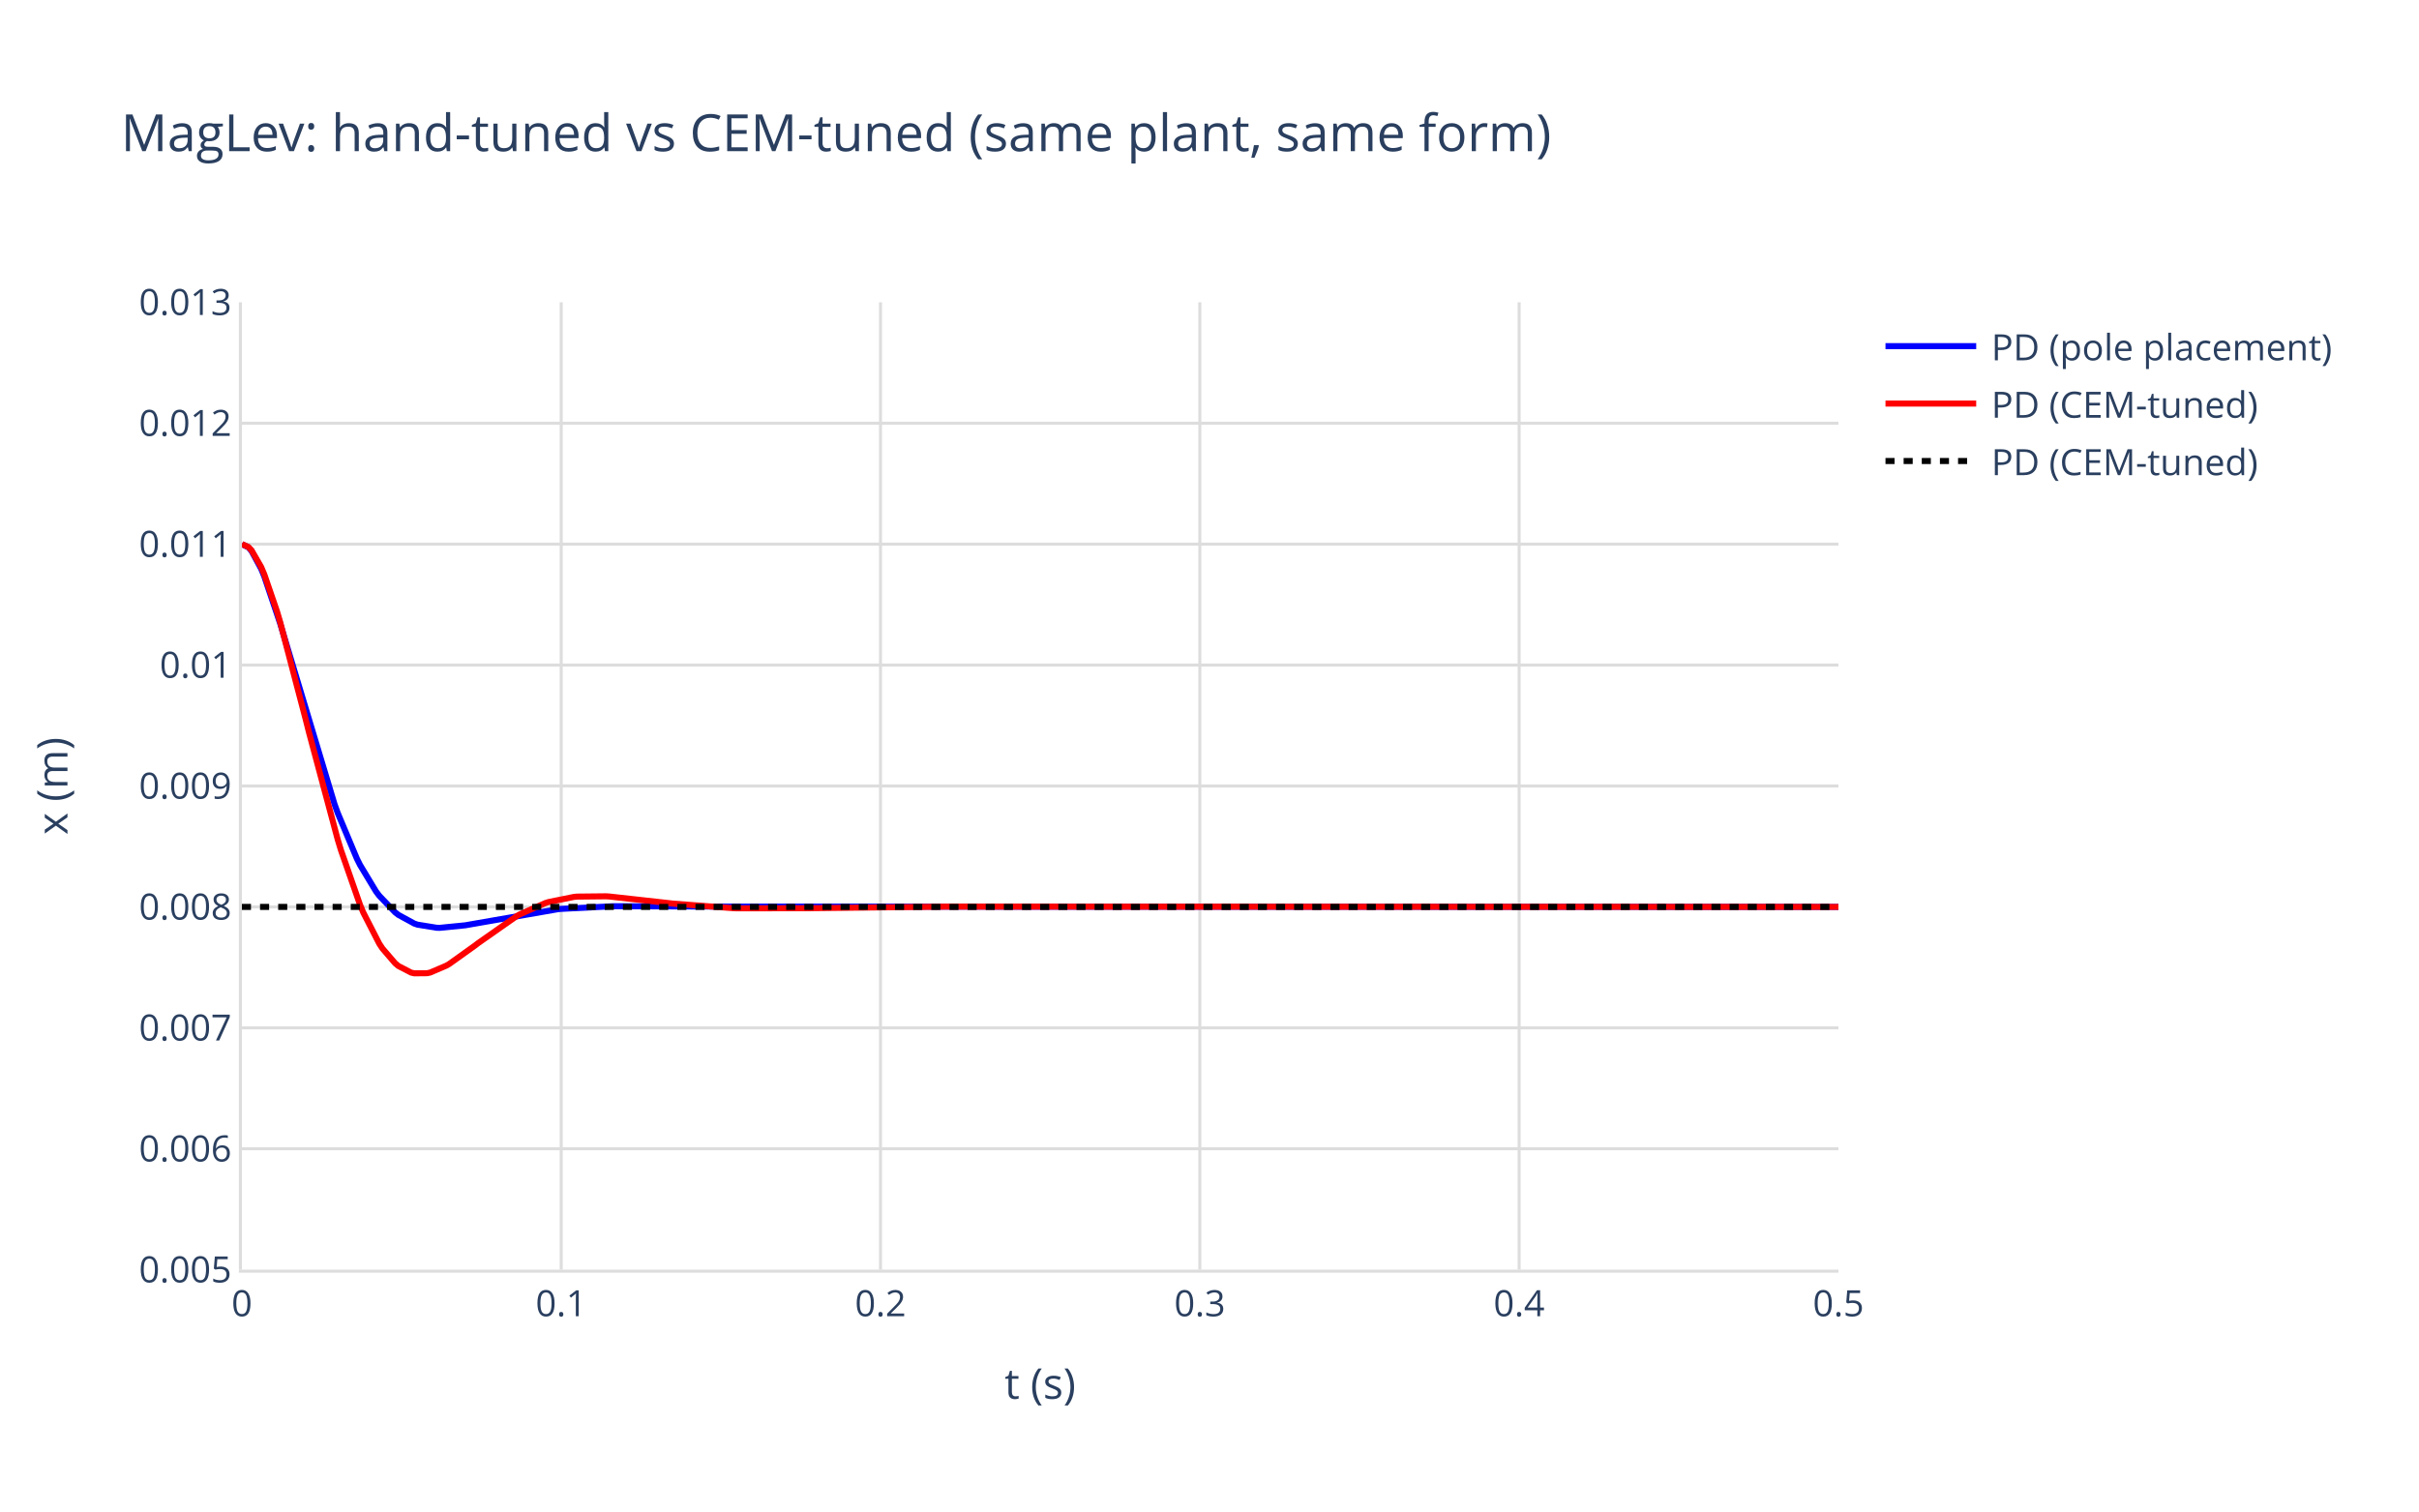
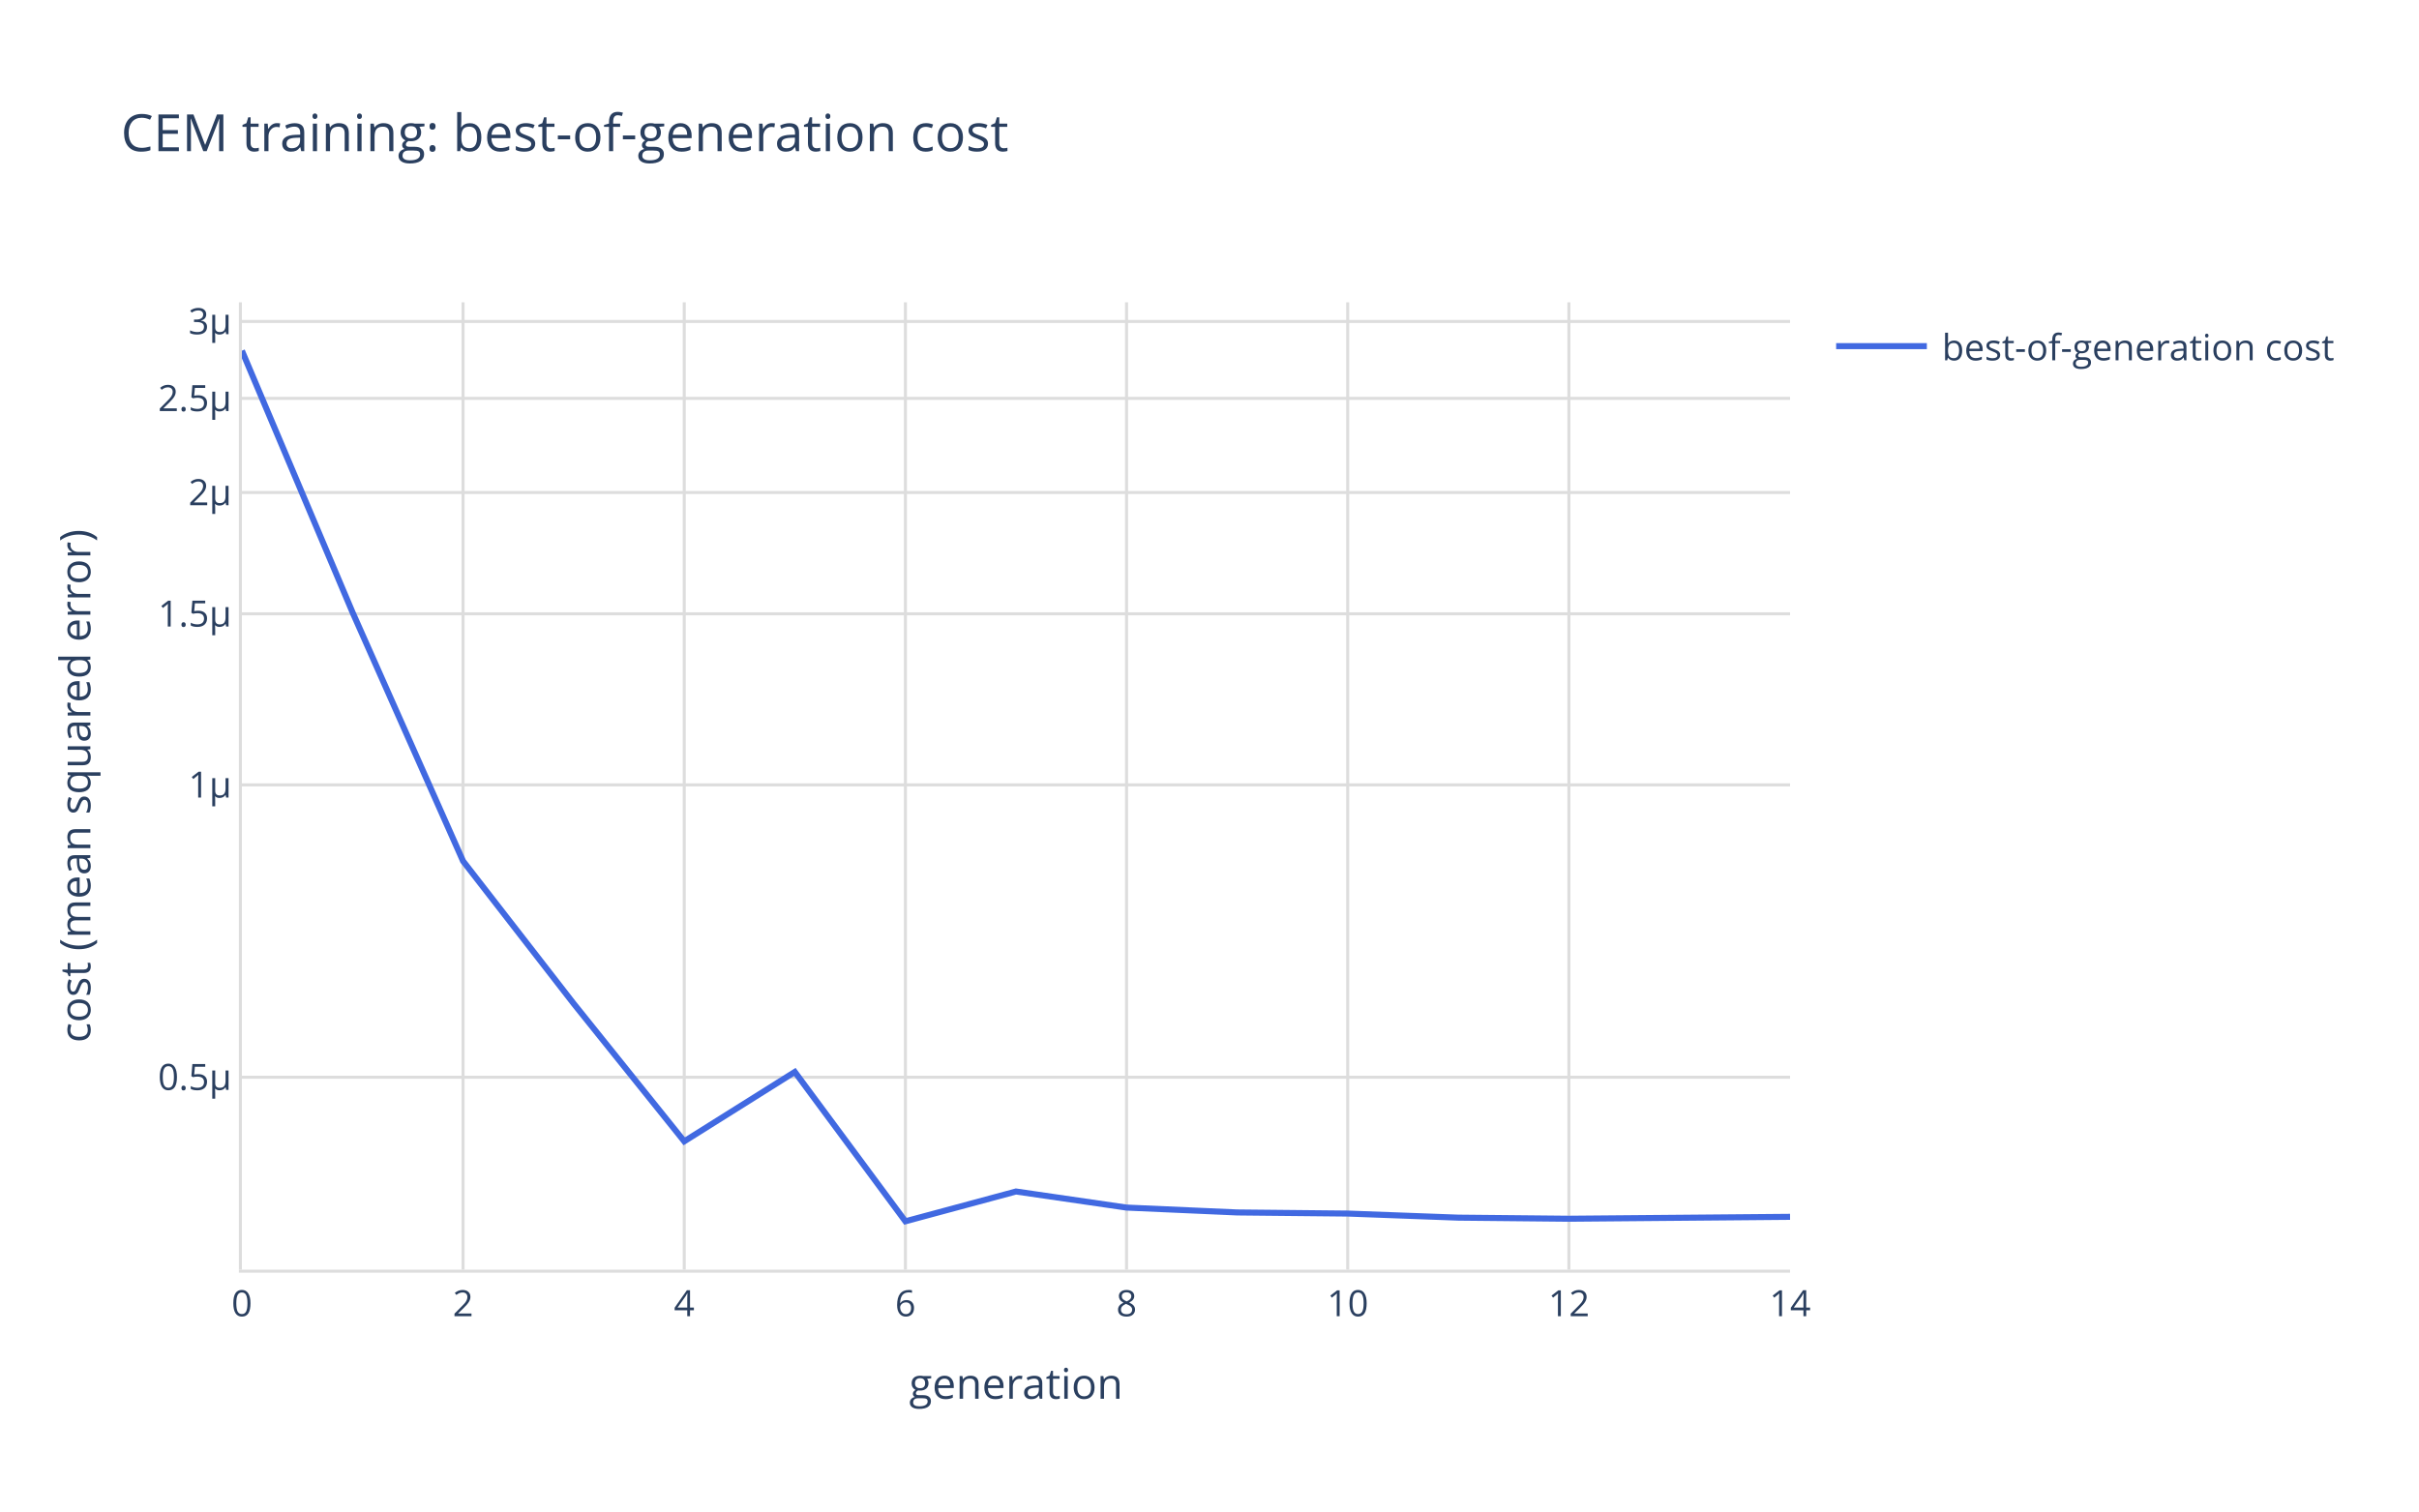
<svg xmlns="http://www.w3.org/2000/svg" class="main-svg" width="800" height="500" style="" viewBox="0 0 800 500">
  <rect x="0" y="0" width="800" height="500" style="fill: rgb(255, 255, 255); fill-opacity: 1;" />
-   <defs id="defs-7781e3">
+   <defs id="defs-1ddbf2">
    <g class="clips">
-       <clipPath id="clip7781e3xyplot" class="plotclip">
-         <rect width="528" height="320" />
+       <clipPath id="clip1ddbf2xyplot" class="plotclip">
+         <rect width="512" height="320" />
      </clipPath>
-       <clipPath class="axesclip" id="clip7781e3x">
-         <rect x="80" y="0" width="528" height="500" />
+       <clipPath class="axesclip" id="clip1ddbf2x">
+         <rect x="80" y="0" width="512" height="500" />
      </clipPath>
-       <clipPath class="axesclip" id="clip7781e3y">
+       <clipPath class="axesclip" id="clip1ddbf2y">
        <rect x="0" y="100" width="800" height="320" />
      </clipPath>
-       <clipPath class="axesclip" id="clip7781e3xy">
-         <rect x="80" y="100" width="528" height="320" />
+       <clipPath class="axesclip" id="clip1ddbf2xy">
+         <rect x="80" y="100" width="512" height="320" />
      </clipPath>
    </g>
    <g class="gradients" />
    <g class="patterns" />
  </defs>
  <g class="bglayer" />
  <g class="layer-below">
    <g class="imagelayer" />
    <g class="shapelayer" />
  </g>
  <g class="cartesianlayer">
    <g class="subplot xy">
      <g class="layer-subplot">
        <g class="shapelayer" />
        <g class="imagelayer" />
      </g>
      <g class="minor-gridlayer">
        <g class="x" />
        <g class="y" />
      </g>
      <g class="gridlayer">
        <g class="x">
-           <path class="xgrid crisp" transform="translate(185.6,0)" d="M0,100v320" style="stroke: rgb(221, 221, 221); stroke-opacity: 1; stroke-width: 1px;" />
-           <path class="xgrid crisp" transform="translate(291.2,0)" d="M0,100v320" style="stroke: rgb(221, 221, 221); stroke-opacity: 1; stroke-width: 1px;" />
-           <path class="xgrid crisp" transform="translate(396.8,0)" d="M0,100v320" style="stroke: rgb(221, 221, 221); stroke-opacity: 1; stroke-width: 1px;" />
-           <path class="xgrid crisp" transform="translate(502.4,0)" d="M0,100v320" style="stroke: rgb(221, 221, 221); stroke-opacity: 1; stroke-width: 1px;" />
+           <path class="xgrid crisp" transform="translate(153.14,0)" d="M0,100v320" style="stroke: rgb(221, 221, 221); stroke-opacity: 1; stroke-width: 1px;" />
+           <path class="xgrid crisp" transform="translate(226.29,0)" d="M0,100v320" style="stroke: rgb(221, 221, 221); stroke-opacity: 1; stroke-width: 1px;" />
+           <path class="xgrid crisp" transform="translate(299.43,0)" d="M0,100v320" style="stroke: rgb(221, 221, 221); stroke-opacity: 1; stroke-width: 1px;" />
+           <path class="xgrid crisp" transform="translate(372.57,0)" d="M0,100v320" style="stroke: rgb(221, 221, 221); stroke-opacity: 1; stroke-width: 1px;" />
+           <path class="xgrid crisp" transform="translate(445.71,0)" d="M0,100v320" style="stroke: rgb(221, 221, 221); stroke-opacity: 1; stroke-width: 1px;" />
+           <path class="xgrid crisp" transform="translate(518.86,0)" d="M0,100v320" style="stroke: rgb(221, 221, 221); stroke-opacity: 1; stroke-width: 1px;" />
        </g>
        <g class="y">
-           <path class="ygrid crisp" transform="translate(0,380)" d="M80,0h528" style="stroke: rgb(221, 221, 221); stroke-opacity: 1; stroke-width: 1px;" />
-           <path class="ygrid crisp" transform="translate(0,340)" d="M80,0h528" style="stroke: rgb(221, 221, 221); stroke-opacity: 1; stroke-width: 1px;" />
-           <path class="ygrid crisp" transform="translate(0,300)" d="M80,0h528" style="stroke: rgb(221, 221, 221); stroke-opacity: 1; stroke-width: 1px;" />
-           <path class="ygrid crisp" transform="translate(0,260)" d="M80,0h528" style="stroke: rgb(221, 221, 221); stroke-opacity: 1; stroke-width: 1px;" />
-           <path class="ygrid crisp" transform="translate(0,220)" d="M80,0h528" style="stroke: rgb(221, 221, 221); stroke-opacity: 1; stroke-width: 1px;" />
-           <path class="ygrid crisp" transform="translate(0,180)" d="M80,0h528" style="stroke: rgb(221, 221, 221); stroke-opacity: 1; stroke-width: 1px;" />
-           <path class="ygrid crisp" transform="translate(0,140)" d="M80,0h528" style="stroke: rgb(221, 221, 221); stroke-opacity: 1; stroke-width: 1px;" />
+           <path class="ygrid crisp" transform="translate(0,356.34)" d="M80,0h512" style="stroke: rgb(221, 221, 221); stroke-opacity: 1; stroke-width: 1px;" />
+           <path class="ygrid crisp" transform="translate(0,259.63)" d="M80,0h512" style="stroke: rgb(221, 221, 221); stroke-opacity: 1; stroke-width: 1px;" />
+           <path class="ygrid crisp" transform="translate(0,203.05)" d="M80,0h512" style="stroke: rgb(221, 221, 221); stroke-opacity: 1; stroke-width: 1px;" />
+           <path class="ygrid crisp" transform="translate(0,162.92)" d="M80,0h512" style="stroke: rgb(221, 221, 221); stroke-opacity: 1; stroke-width: 1px;" />
+           <path class="ygrid crisp" transform="translate(0,131.78)" d="M80,0h512" style="stroke: rgb(221, 221, 221); stroke-opacity: 1; stroke-width: 1px;" />
+           <path class="ygrid crisp" transform="translate(0,106.34)" d="M80,0h512" style="stroke: rgb(221, 221, 221); stroke-opacity: 1; stroke-width: 1px;" />
        </g>
      </g>
      <g class="zerolinelayer" />
      <g class="layer-between">
        <g class="shapelayer" />
        <g class="imagelayer" />
      </g>
      <path class="xlines-below" />
      <path class="ylines-below" />
      <g class="overlines-below" />
      <g class="xaxislayer-below" />
      <g class="yaxislayer-below" />
      <g class="overaxes-below" />
      <g class="overplot">
-         <g class="xy" transform="translate(80,100)" clip-path="url(#clip7781e3xyplot)">
+         <g class="xy" transform="translate(80,100)" clip-path="url(#clip1ddbf2xyplot)">
          <g class="scatterlayer mlayer">
-             <g class="trace scatter trace6d5988" style="stroke-miterlimit: 2; opacity: 1;">
+             <g class="trace scatter trace41852a" style="stroke-miterlimit: 2; opacity: 1;">
              <g class="fills" />
              <g class="errorbars" />
              <g class="lines">
-                 <path class="js-line" d="M0,80L2.11,81.04L3.17,82.25L6.34,88.09L7.39,90.63L12.67,106.28L13.73,109.81L30.62,165.99L31.68,168.91L38.02,184.02L39.07,186.12L44.35,194.88L45.41,196.29L50.69,201.81L51.74,202.63L57.02,205.51L58.08,205.87L64.42,206.9L65.47,206.92L73.92,206.08L74.98,205.89L104.54,200.75L105.6,200.65L122.5,199.79L123.55,199.77L156.29,199.88L157.34,199.89L528,200" style="vector-effect: none; fill: none; stroke: rgb(0, 0, 255); stroke-opacity: 1; stroke-width: 2px; opacity: 1;" />
-               </g>
-               <g class="points" />
-               <g class="text" />
-             </g>
-             <g class="trace scatter tracea105bc" style="stroke-miterlimit: 2; opacity: 1;">
-               <g class="fills" />
-               <g class="errorbars" />
-               <g class="lines">
-                 <path class="js-line" d="M0,80L2.11,80.92L3.17,82.02L6.34,87.52L7.39,89.98L11.62,102.29L12.67,105.86L21.12,138.03L22.18,142.23L31.68,177.69L32.74,181.18L39.07,199.31L40.13,201.83L45.41,212.13L46.46,213.73L50.69,218.65L51.74,219.53L55.97,221.73L57.02,221.97L61.25,221.93L62.3,221.7L67.58,219.44L68.64,218.82L77.09,212.78L78.14,211.97L90.82,203.08L91.87,202.48L100.32,198.74L101.38,198.4L109.82,196.69L110.88,196.59L120.38,196.49L121.44,196.55L141.5,198.78L142.56,198.91L162.62,200.43L163.68,200.47L187.97,200.43L189.02,200.41L233.38,199.9L234.43,199.9L528,200" style="vector-effect: none; fill: none; stroke: rgb(255, 0, 0); stroke-opacity: 1; stroke-width: 2px; opacity: 1;" />
-               </g>
-               <g class="points" />
-               <g class="text" />
-             </g>
-             <g class="trace scatter trace04e2c6" style="stroke-miterlimit: 2; opacity: 1;">
-               <g class="fills" />
-               <g class="errorbars" />
-               <g class="lines">
-                 <path class="js-line" d="M0,200L528,200" style="vector-effect: none; fill: none; stroke: rgb(0, 0, 0); stroke-opacity: 1; stroke-dasharray: 3px, 3px; stroke-width: 2px; opacity: 1;" />
+                 <path class="js-line" d="M0,16L36.57,102.52L73.14,184.85L109.71,231.97L146.29,277.54L182.86,254.59L219.43,304L256,294.14L292.57,299.46L329.14,301.07L365.71,301.44L402.29,302.79L438.86,303.15L512,302.52" style="vector-effect: none; fill: none; stroke: rgb(65, 105, 225); stroke-opacity: 1; stroke-width: 2px; opacity: 1;" />
              </g>
              <g class="points" />
              <g class="text" />
            </g>
          </g>
        </g>
      </g>
      <g class="zerolinelayer-above" />
-       <path class="xlines-above crisp" d="M79,420.5H608" style="fill: none; stroke-width: 1px; stroke: rgb(221, 221, 221); stroke-opacity: 1;" />
+       <path class="xlines-above crisp" d="M79,420.5H592" style="fill: none; stroke-width: 1px; stroke: rgb(221, 221, 221); stroke-opacity: 1;" />
      <path class="ylines-above crisp" d="M79.5,100V420" style="fill: none; stroke-width: 1px; stroke: rgb(221, 221, 221); stroke-opacity: 1;" />
      <g class="overlines-above" />
      <g class="xaxislayer-above">
        <g class="xtick">
          <text text-anchor="middle" x="0" y="435.4" transform="translate(80,0)" style="font-family: 'Open Sans', verdana, arial, sans-serif; font-size: 12px; fill: rgb(42, 63, 95); fill-opacity: 1; white-space: pre;">0</text>
        </g>
        <g class="xtick">
-           <text text-anchor="middle" x="0" y="435.4" style="font-family: 'Open Sans', verdana, arial, sans-serif; font-size: 12px; fill: rgb(42, 63, 95); fill-opacity: 1; white-space: pre;" transform="translate(185.6,0)">0.1</text>
+           <text text-anchor="middle" x="0" y="435.4" style="font-family: 'Open Sans', verdana, arial, sans-serif; font-size: 12px; fill: rgb(42, 63, 95); fill-opacity: 1; white-space: pre;" transform="translate(153.14,0)">2</text>
        </g>
        <g class="xtick">
-           <text text-anchor="middle" x="0" y="435.4" style="font-family: 'Open Sans', verdana, arial, sans-serif; font-size: 12px; fill: rgb(42, 63, 95); fill-opacity: 1; white-space: pre;" transform="translate(291.2,0)">0.2</text>
+           <text text-anchor="middle" x="0" y="435.4" style="font-family: 'Open Sans', verdana, arial, sans-serif; font-size: 12px; fill: rgb(42, 63, 95); fill-opacity: 1; white-space: pre;" transform="translate(226.29,0)">4</text>
        </g>
        <g class="xtick">
-           <text text-anchor="middle" x="0" y="435.4" style="font-family: 'Open Sans', verdana, arial, sans-serif; font-size: 12px; fill: rgb(42, 63, 95); fill-opacity: 1; white-space: pre;" transform="translate(396.8,0)">0.3</text>
+           <text text-anchor="middle" x="0" y="435.4" style="font-family: 'Open Sans', verdana, arial, sans-serif; font-size: 12px; fill: rgb(42, 63, 95); fill-opacity: 1; white-space: pre;" transform="translate(299.43,0)">6</text>
        </g>
        <g class="xtick">
-           <text text-anchor="middle" x="0" y="435.4" style="font-family: 'Open Sans', verdana, arial, sans-serif; font-size: 12px; fill: rgb(42, 63, 95); fill-opacity: 1; white-space: pre;" transform="translate(502.4,0)">0.4</text>
+           <text text-anchor="middle" x="0" y="435.4" style="font-family: 'Open Sans', verdana, arial, sans-serif; font-size: 12px; fill: rgb(42, 63, 95); fill-opacity: 1; white-space: pre;" transform="translate(372.57,0)">8</text>
        </g>
        <g class="xtick">
-           <text text-anchor="middle" x="0" y="435.4" style="font-family: 'Open Sans', verdana, arial, sans-serif; font-size: 12px; fill: rgb(42, 63, 95); fill-opacity: 1; white-space: pre;" transform="translate(608,0)">0.5</text>
+           <text text-anchor="middle" x="0" y="435.4" style="font-family: 'Open Sans', verdana, arial, sans-serif; font-size: 12px; fill: rgb(42, 63, 95); fill-opacity: 1; white-space: pre;" transform="translate(445.71,0)">10</text>
+         </g>
+         <g class="xtick">
+           <text text-anchor="middle" x="0" y="435.4" style="font-family: 'Open Sans', verdana, arial, sans-serif; font-size: 12px; fill: rgb(42, 63, 95); fill-opacity: 1; white-space: pre;" transform="translate(518.86,0)">12</text>
+         </g>
+         <g class="xtick">
+           <text text-anchor="middle" x="0" y="435.4" style="font-family: 'Open Sans', verdana, arial, sans-serif; font-size: 12px; fill: rgb(42, 63, 95); fill-opacity: 1; white-space: pre;" transform="translate(592,0)">14</text>
        </g>
      </g>
      <g class="yaxislayer-above">
        <g class="ytick">
-           <text text-anchor="end" x="76.6" y="4.2" transform="translate(0,420)" style="font-family: 'Open Sans', verdana, arial, sans-serif; font-size: 12px; fill: rgb(42, 63, 95); fill-opacity: 1; white-space: pre;">0.005</text>
+           <text text-anchor="end" x="76.6" y="4.2" transform="translate(0,356.34)" style="font-family: 'Open Sans', verdana, arial, sans-serif; font-size: 12px; fill: rgb(42, 63, 95); fill-opacity: 1; white-space: pre;">0.5μ</text>
        </g>
        <g class="ytick">
-           <text text-anchor="end" x="76.6" y="4.2" style="font-family: 'Open Sans', verdana, arial, sans-serif; font-size: 12px; fill: rgb(42, 63, 95); fill-opacity: 1; white-space: pre;" transform="translate(0,380)">0.006</text>
+           <text text-anchor="end" x="76.6" y="4.2" style="font-family: 'Open Sans', verdana, arial, sans-serif; font-size: 12px; fill: rgb(42, 63, 95); fill-opacity: 1; white-space: pre;" transform="translate(0,259.63)">1μ</text>
        </g>
        <g class="ytick">
-           <text text-anchor="end" x="76.6" y="4.2" style="font-family: 'Open Sans', verdana, arial, sans-serif; font-size: 12px; fill: rgb(42, 63, 95); fill-opacity: 1; white-space: pre;" transform="translate(0,340)">0.007</text>
+           <text text-anchor="end" x="76.6" y="4.2" style="font-family: 'Open Sans', verdana, arial, sans-serif; font-size: 12px; fill: rgb(42, 63, 95); fill-opacity: 1; white-space: pre;" transform="translate(0,203.05)">1.5μ</text>
        </g>
        <g class="ytick">
-           <text text-anchor="end" x="76.6" y="4.2" style="font-family: 'Open Sans', verdana, arial, sans-serif; font-size: 12px; fill: rgb(42, 63, 95); fill-opacity: 1; white-space: pre;" transform="translate(0,300)">0.008</text>
+           <text text-anchor="end" x="76.6" y="4.2" style="font-family: 'Open Sans', verdana, arial, sans-serif; font-size: 12px; fill: rgb(42, 63, 95); fill-opacity: 1; white-space: pre;" transform="translate(0,162.92)">2μ</text>
        </g>
        <g class="ytick">
-           <text text-anchor="end" x="76.6" y="4.2" style="font-family: 'Open Sans', verdana, arial, sans-serif; font-size: 12px; fill: rgb(42, 63, 95); fill-opacity: 1; white-space: pre;" transform="translate(0,260)">0.009</text>
+           <text text-anchor="end" x="76.6" y="4.2" style="font-family: 'Open Sans', verdana, arial, sans-serif; font-size: 12px; fill: rgb(42, 63, 95); fill-opacity: 1; white-space: pre;" transform="translate(0,131.78)">2.5μ</text>
        </g>
        <g class="ytick">
-           <text text-anchor="end" x="76.6" y="4.2" style="font-family: 'Open Sans', verdana, arial, sans-serif; font-size: 12px; fill: rgb(42, 63, 95); fill-opacity: 1; white-space: pre;" transform="translate(0,220)">0.01</text>
-         </g>
-         <g class="ytick">
-           <text text-anchor="end" x="76.6" y="4.2" style="font-family: 'Open Sans', verdana, arial, sans-serif; font-size: 12px; fill: rgb(42, 63, 95); fill-opacity: 1; white-space: pre;" transform="translate(0,180)">0.011</text>
-         </g>
-         <g class="ytick">
-           <text text-anchor="end" x="76.6" y="4.2" style="font-family: 'Open Sans', verdana, arial, sans-serif; font-size: 12px; fill: rgb(42, 63, 95); fill-opacity: 1; white-space: pre;" transform="translate(0,140)">0.012</text>
-         </g>
-         <g class="ytick">
-           <text text-anchor="end" x="76.6" y="4.2" style="font-family: 'Open Sans', verdana, arial, sans-serif; font-size: 12px; fill: rgb(42, 63, 95); fill-opacity: 1; white-space: pre;" transform="translate(0,100)">0.013</text>
+           <text text-anchor="end" x="76.6" y="4.2" style="font-family: 'Open Sans', verdana, arial, sans-serif; font-size: 12px; fill: rgb(42, 63, 95); fill-opacity: 1; white-space: pre;" transform="translate(0,106.34)">3μ</text>
        </g>
      </g>
      <g class="overaxes-above" />
    </g>
  </g>
  <g class="polarlayer" />
  <g class="smithlayer" />
  <g class="ternarylayer" />
  <g class="geolayer" />
  <g class="funnelarealayer" />
  <g class="pielayer" />
  <g class="iciclelayer" />
  <g class="treemaplayer" />
  <g class="sunburstlayer" />
  <g class="glimages" />
-   <defs id="topdefs-7781e3">
+   <defs id="topdefs-1ddbf2">
    <g class="clips" />
-     <clipPath id="legend7781e3">
-       <rect width="169" height="67" x="0" y="0" />
+     <clipPath id="legend1ddbf2">
+       <rect width="186" height="29" x="0" y="0" />
    </clipPath>
  </defs>
  <g class="layer-above">
    <g class="imagelayer" />
    <g class="shapelayer" />
  </g>
  <g class="infolayer">
-     <g class="legend" pointer-events="all" transform="translate(618.56,100)">
-       <rect class="bg" shape-rendering="crispEdges" style="stroke: rgb(68, 68, 68); stroke-opacity: 1; fill: rgb(255, 255, 255); fill-opacity: 1; stroke-width: 0px;" width="169" height="67" x="0" y="0" />
-       <g class="scrollbox" transform="" clip-path="url(#legend7781e3)">
+     <g class="legend" pointer-events="all" transform="translate(602.24,100)">
+       <rect class="bg" shape-rendering="crispEdges" style="stroke: rgb(68, 68, 68); stroke-opacity: 1; fill: rgb(255, 255, 255); fill-opacity: 1; stroke-width: 0px;" width="186" height="29" x="0" y="0" />
+       <g class="scrollbox" transform="" clip-path="url(#legend1ddbf2)">
        <g class="groups">
          <g class="traces" transform="translate(0,14.5)" style="opacity: 1;">
-             <text class="legendtext" text-anchor="start" x="40" y="4.68" style="font-family: 'Open Sans', verdana, arial, sans-serif; font-size: 12px; fill: rgb(42, 63, 95); fill-opacity: 1; white-space: pre;">PD (pole placement)</text>
+             <text class="legendtext" text-anchor="start" x="40" y="4.68" style="font-family: 'Open Sans', verdana, arial, sans-serif; font-size: 12px; fill: rgb(42, 63, 95); fill-opacity: 1; white-space: pre;">best-of-generation cost</text>
            <g class="layers" style="opacity: 1;">
              <g class="legendfill" />
              <g class="legendlines">
-                 <path class="js-line" d="M5,0h30" style="fill: none; stroke: rgb(0, 0, 255); stroke-opacity: 1; stroke-width: 2px;" />
+                 <path class="js-line" d="M5,0h30" style="fill: none; stroke: rgb(65, 105, 225); stroke-opacity: 1; stroke-width: 2px;" />
              </g>
              <g class="legendsymbols">
                <g class="legendpoints" />
              </g>
            </g>
-             <rect class="legendtoggle" x="0" y="-9.5" width="163.547" height="19" style="fill: rgb(0, 0, 0); fill-opacity: 0;" />
-           </g>
-           <g class="traces" transform="translate(0,33.5)" style="opacity: 1;">
-             <text class="legendtext" text-anchor="start" x="40" y="4.68" style="font-family: 'Open Sans', verdana, arial, sans-serif; font-size: 12px; fill: rgb(42, 63, 95); fill-opacity: 1; white-space: pre;">PD (CEM-tuned)</text>
-             <g class="layers" style="opacity: 1;">
-               <g class="legendfill" />
-               <g class="legendlines">
-                 <path class="js-line" d="M5,0h30" style="fill: none; stroke: rgb(255, 0, 0); stroke-opacity: 1; stroke-width: 2px;" />
-               </g>
-               <g class="legendsymbols">
-                 <g class="legendpoints" />
-               </g>
-             </g>
-             <rect class="legendtoggle" x="0" y="-9.5" width="163.547" height="19" style="fill: rgb(0, 0, 0); fill-opacity: 0;" />
-           </g>
-           <g class="traces" transform="translate(0,52.5)" style="opacity: 1;">
-             <text class="legendtext" text-anchor="start" x="40" y="4.68" style="font-family: 'Open Sans', verdana, arial, sans-serif; font-size: 12px; fill: rgb(42, 63, 95); fill-opacity: 1; white-space: pre;">PD (CEM-tuned)</text>
-             <g class="layers" style="opacity: 1;">
-               <g class="legendfill" />
-               <g class="legendlines">
-                 <path class="js-line" d="M5,0h30" style="fill: none; stroke: rgb(0, 0, 0); stroke-opacity: 1; stroke-dasharray: 3px, 3px; stroke-width: 2px;" />
-               </g>
-               <g class="legendsymbols">
-                 <g class="legendpoints" />
-               </g>
-             </g>
-             <rect class="legendtoggle" x="0" y="-9.5" width="163.547" height="19" style="fill: rgb(0, 0, 0); fill-opacity: 0;" />
+             <rect class="legendtoggle" x="0" y="-9.5" width="180.609" height="19" style="fill: rgb(0, 0, 0); fill-opacity: 0;" />
          </g>
        </g>
      </g>
      <rect class="scrollbar" rx="20" ry="3" width="0" height="0" style="fill: rgb(128, 139, 164); fill-opacity: 1;" x="0" y="0" />
    </g>
    <g class="g-gtitle">
-       <text class="gtitle" x="40" y="50" text-anchor="start" dy="0em" style="opacity: 1; font-family: 'Open Sans', verdana, arial, sans-serif; font-size: 17px; fill: rgb(42, 63, 95); fill-opacity: 1; white-space: pre;">MagLev: hand-tuned vs CEM-tuned (same plant, same form)</text>
+       <text class="gtitle" x="40" y="50" text-anchor="start" dy="0em" style="opacity: 1; font-family: 'Open Sans', verdana, arial, sans-serif; font-size: 17px; fill: rgb(42, 63, 95); fill-opacity: 1; white-space: pre;">CEM training: best-of-generation cost</text>
    </g>
    <g class="g-xtitle">
-       <text class="xtitle" x="344" y="462.7" text-anchor="middle" style="opacity: 1; font-family: 'Open Sans', verdana, arial, sans-serif; font-size: 14px; fill: rgb(42, 63, 95); fill-opacity: 1; white-space: pre;">t (s)</text>
+       <text class="xtitle" x="336" y="462.7" text-anchor="middle" style="opacity: 1; font-family: 'Open Sans', verdana, arial, sans-serif; font-size: 14px; fill: rgb(42, 63, 95); fill-opacity: 1; white-space: pre;">generation</text>
    </g>
    <g class="g-ytitle">
-       <text class="ytitle" transform="rotate(-90,22.30898,260)" x="22.309" y="260" text-anchor="middle" style="opacity: 1; font-family: 'Open Sans', verdana, arial, sans-serif; font-size: 14px; fill: rgb(42, 63, 95); fill-opacity: 1; white-space: pre;">x (m)</text>
+       <text class="ytitle" transform="rotate(-90,29.88711,260)" x="29.887" y="260" text-anchor="middle" style="opacity: 1; font-family: 'Open Sans', verdana, arial, sans-serif; font-size: 14px; fill: rgb(42, 63, 95); fill-opacity: 1; white-space: pre;">cost (mean squared error)</text>
    </g>
  </g>
</svg>
